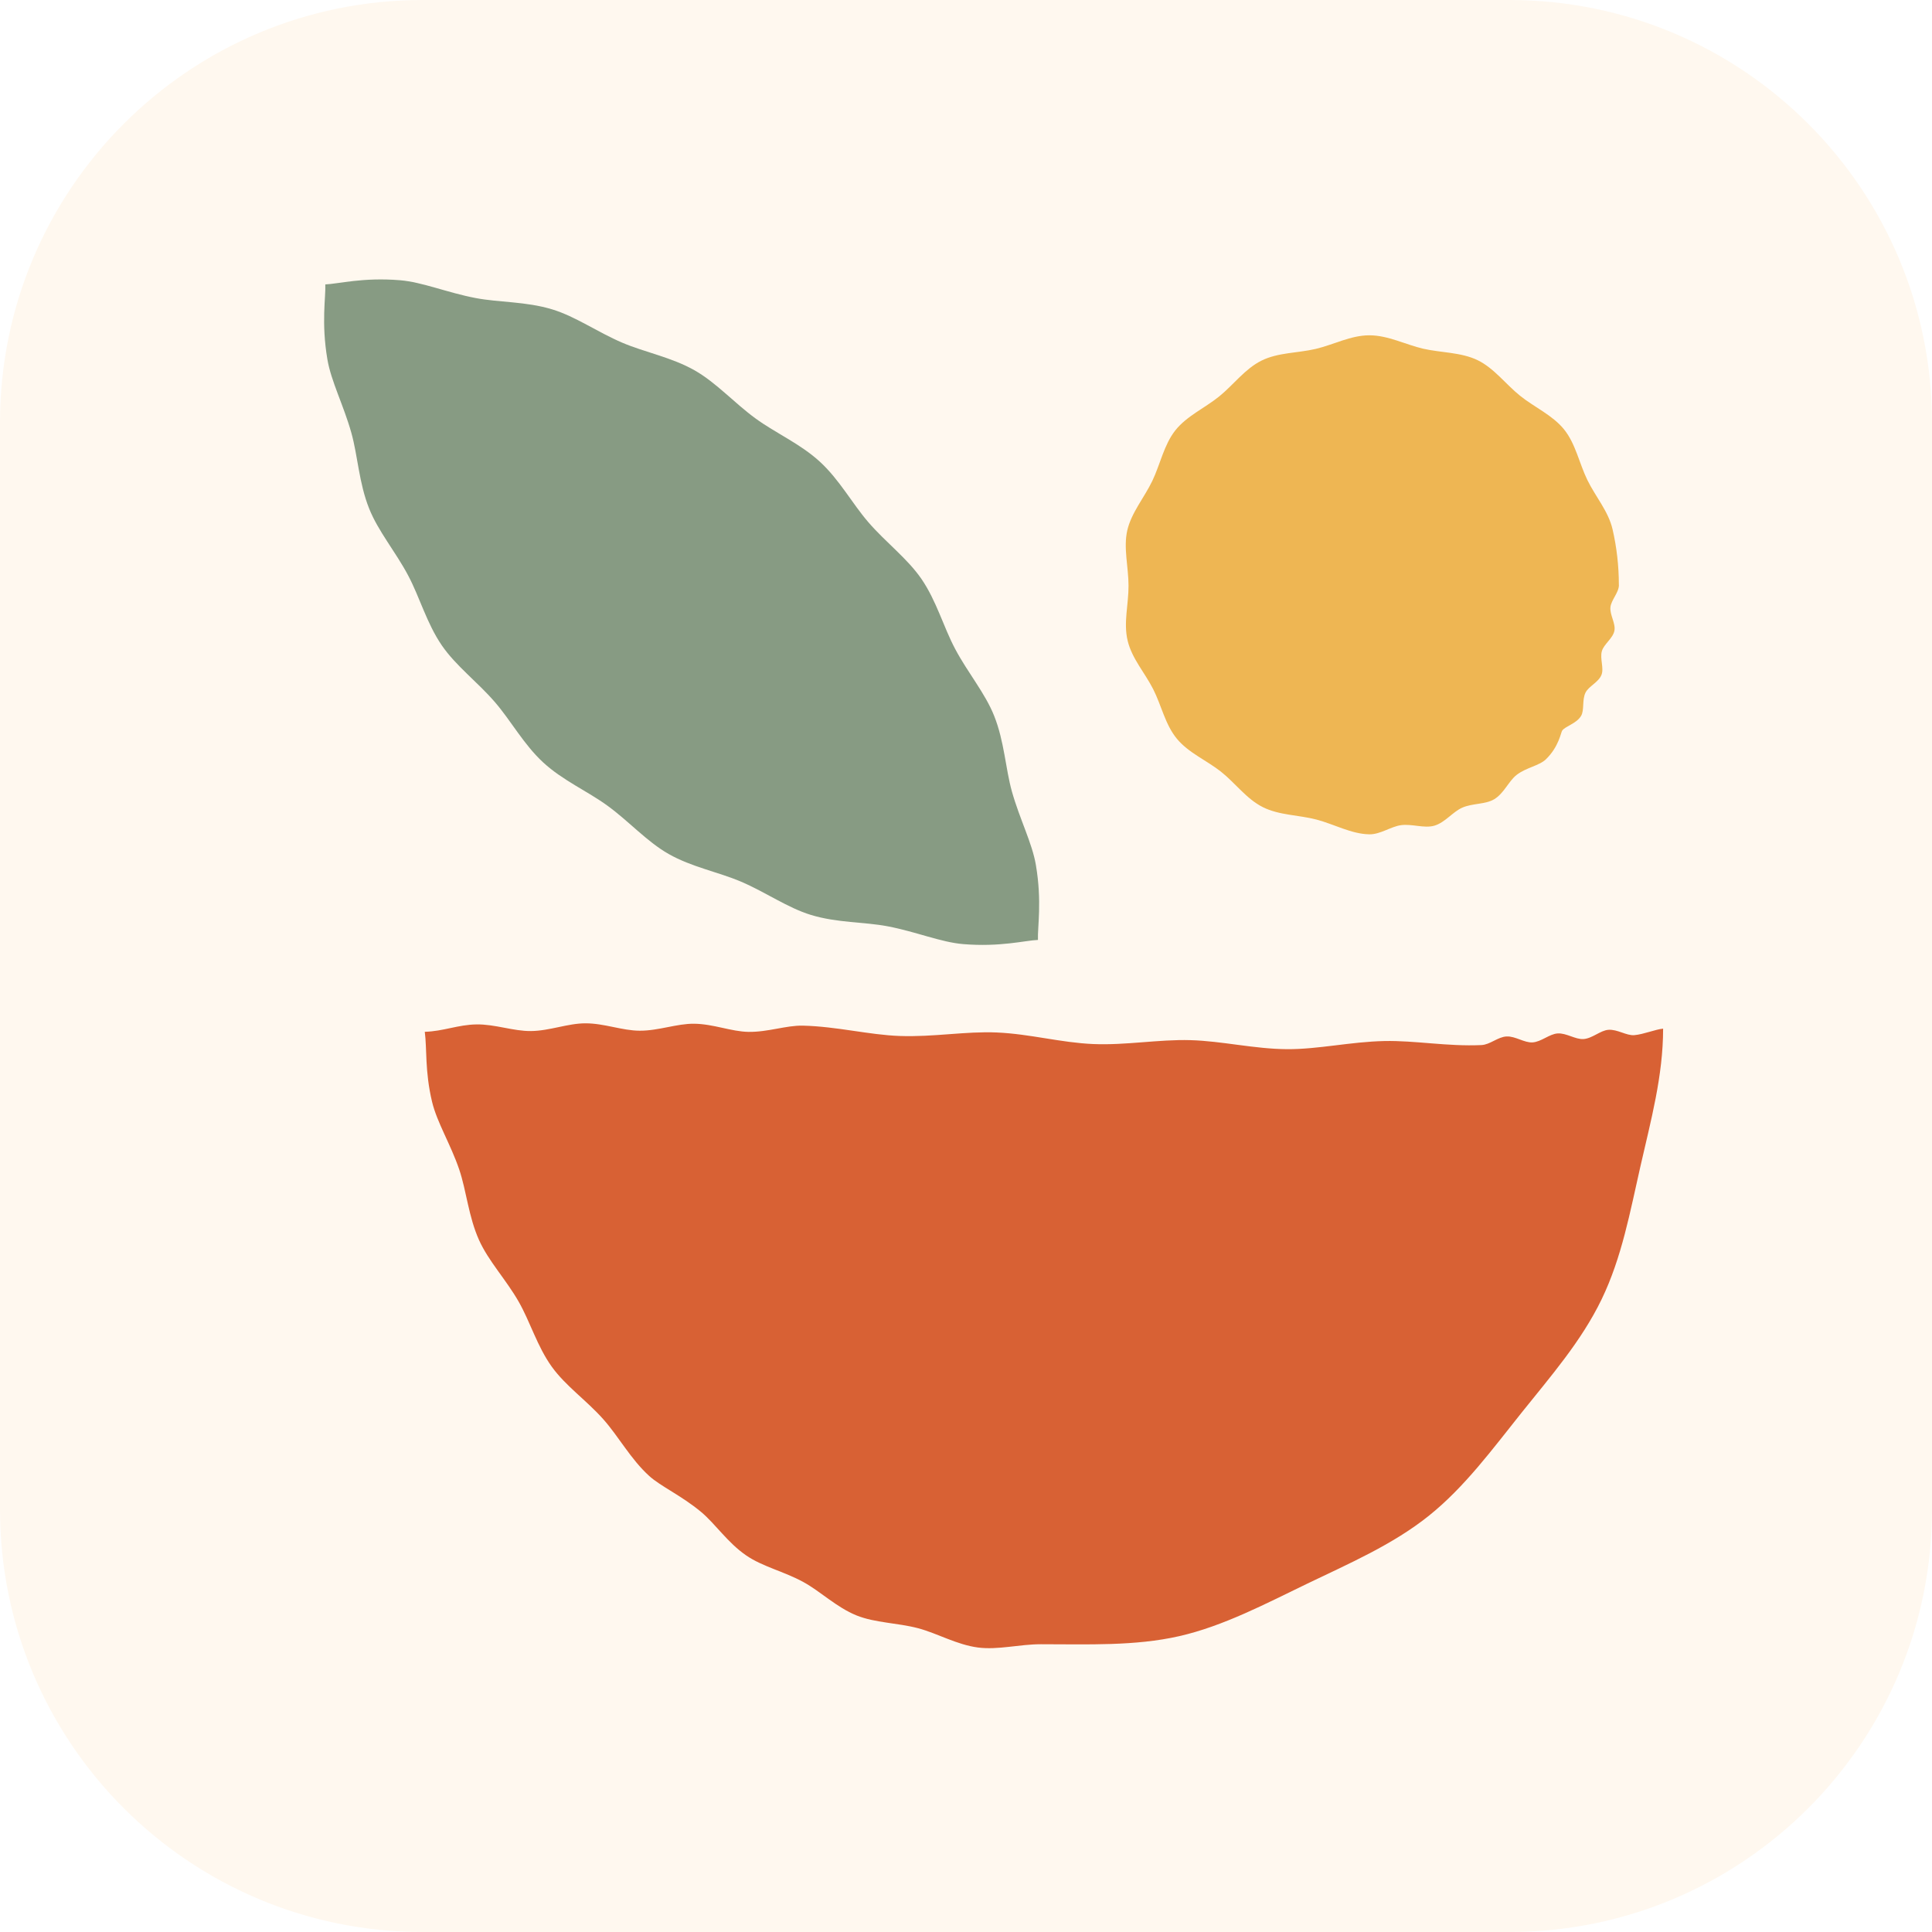
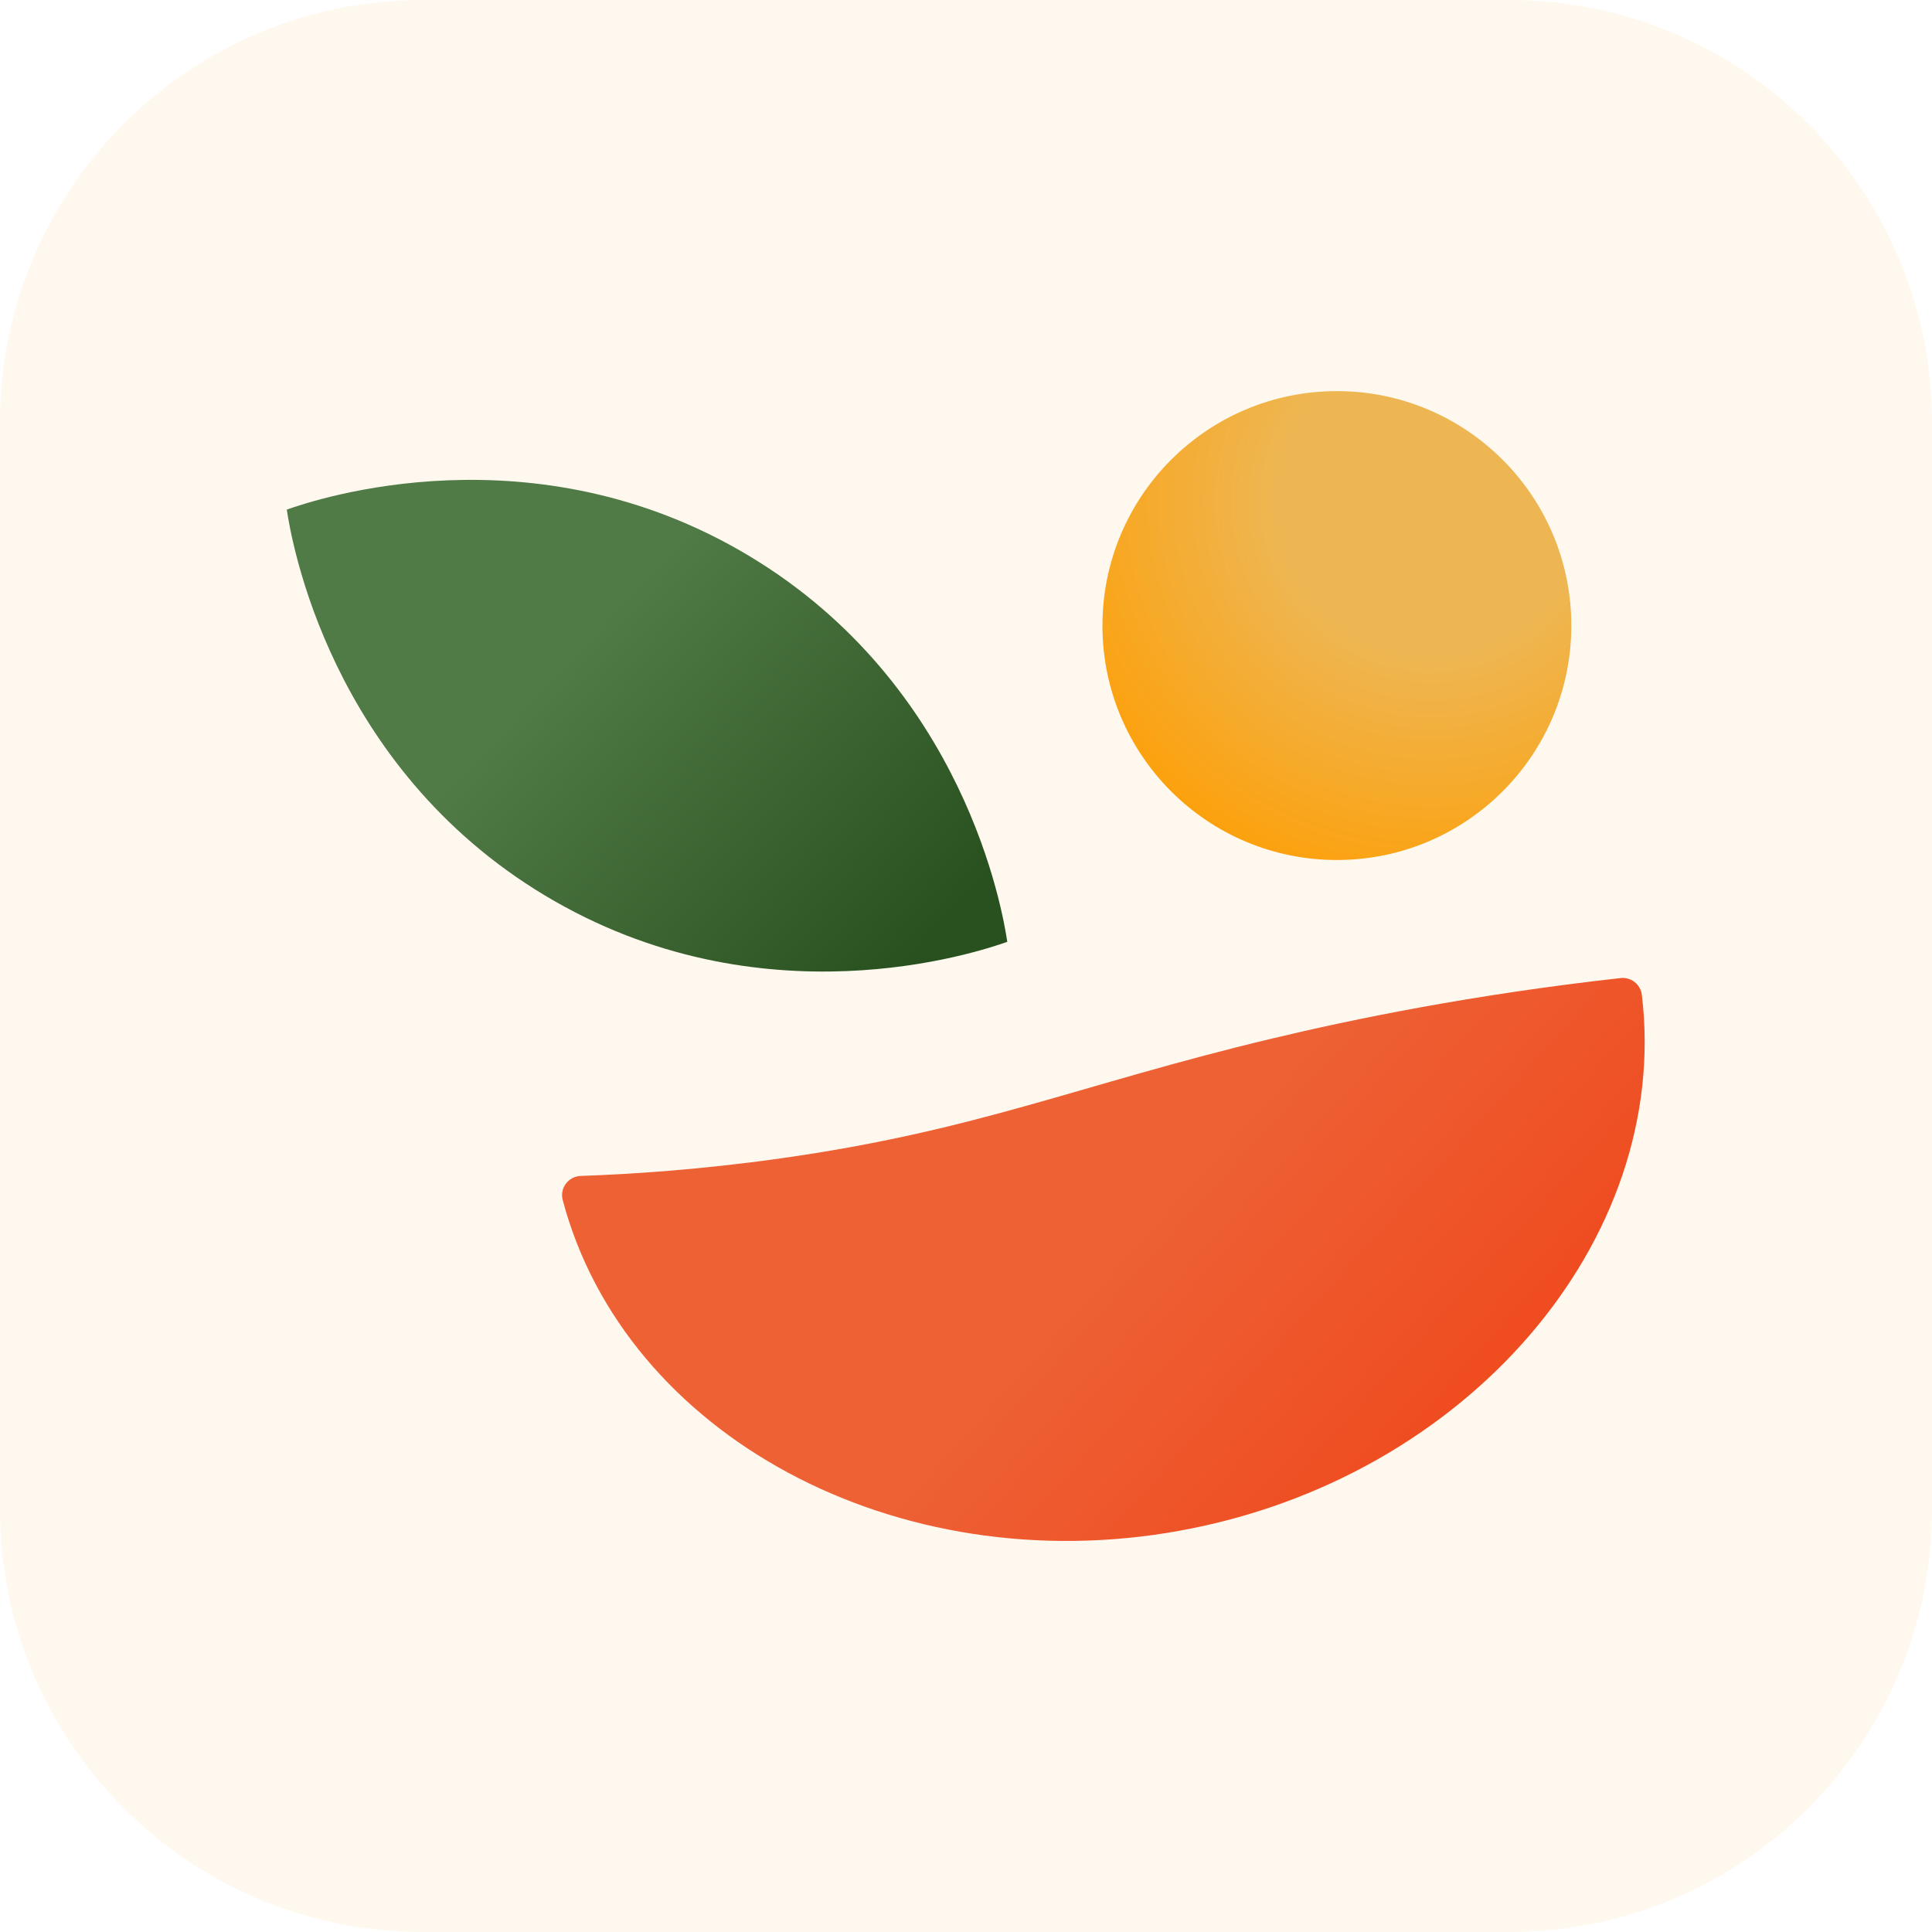
<svg xmlns="http://www.w3.org/2000/svg" viewBox="0 0 512 512">
+   <defs>
+     <linearGradient id="g-leaf" gradientUnits="userSpaceOnUse" x1="60" y1="70" x2="360" y2="350">
+       <stop offset="0" stop-color="#507A46" />
+       <stop offset="0.35" stop-color="#507A46" />
+       <stop offset="1" stop-color="#295120" />
+     </linearGradient>
+     <radialGradient id="g-dot" gradientUnits="userSpaceOnUse" cx="668" cy="78" r="300">
+       <stop offset="0" stop-color="#EEB653" />
+       <stop offset="0.3" stop-color="#EEB653" />
+       <stop offset="0.85" stop-color="#FF9D00" />
+     </radialGradient>
+     <linearGradient id="g-slice" gradientUnits="userSpaceOnUse" x1="330" y1="400" x2="650" y2="690">
+       <stop offset="0" stop-color="#ED6135" />
+       <stop offset="0.45" stop-color="#ED6135" />
+       <stop offset="1" stop-color="#EF491D" />
+     </linearGradient>
+   </defs>
  <rect width="512" height="512" rx="112" fill="#FFF8EF" />
-   <g transform="translate(81.97 72.00) scale(1.8128)">
-     <path d="M106.92,200.65c6.92,0,13.78.29,20.25-1.18s12.73-4.79,18.77-7.7,12.45-5.68,17.71-9.89,9.34-9.79,13.57-15.08,8.74-10.44,11.7-16.57,4.16-12.79,5.68-19.47,3.31-13.18,3.31-20.1c-1.12.1-2.84.83-4.2.95-1.16.1-2.48-.88-3.8-.78-1.18.09-2.34,1.26-3.64,1.35-1.19.08-2.51-.91-3.79-.82-1.2.08-2.38,1.23-3.66,1.31-1.21.07-2.51-.93-3.79-.87s-2.41,1.2-3.68,1.26c-4.98.23-9.71-.69-14.21-.59-4.94.11-9.62,1.21-14.17,1.19-4.85-.03-9.52-1.19-14.16-1.32s-9.44.77-14.2.57-9.24-1.48-14.11-1.69c-4.52-.2-9.25.69-14.2.51-4.49-.16-9.16-1.39-14.14-1.51-2.43-.06-5.11.96-7.97.91-2.49-.04-5.13-1.16-7.93-1.19-2.53-.03-5.19,1.03-7.95,1.02-2.55,0-5.21-1.09-7.95-1.08-2.57,0-5.22,1.1-7.95,1.13-2.58.03-5.25-1.01-7.97-.97s-4.85,1.01-7.56,1.08c.33,2.4,0,5.77,1.06,10.21.73,3.06,2.72,6.22,3.98,9.93,1.06,3.14,1.35,6.86,2.89,10.3,1.39,3.09,3.95,5.78,5.79,9,1.7,2.97,2.71,6.55,4.86,9.54,2.01,2.79,5.06,4.9,7.5,7.64,2.29,2.57,4.02,5.86,6.74,8.32,1.68,1.52,4.67,2.84,7.55,5.23,2.11,1.75,3.88,4.5,6.62,6.38,2.36,1.63,5.52,2.34,8.34,3.88,2.56,1.4,4.85,3.7,7.79,4.89,2.73,1.1,5.96,1.07,9,1.87,2.85.76,5.63,2.41,8.76,2.82,2.92.38,6.03-.48,9.19-.48Z" fill="#D86134" />
-     <path d="M191.45,45.79c0,1.13-1.13,2.19-1.24,3.26-.11,1.13.79,2.38.58,3.44-.22,1.12-1.53,1.94-1.83,2.97-.32,1.1.33,2.5-.06,3.48-.43,1.09-1.87,1.66-2.33,2.59-.54,1.08-.14,2.57-.66,3.42-.69,1.13-2.23,1.45-2.75,2.13-.19.25-.48,2.36-2.38,4.2-.98.95-2.88,1.2-4.28,2.28-1.16.9-1.85,2.7-3.28,3.56-1.29.78-3.19.57-4.69,1.24-1.39.62-2.51,2.18-4.07,2.63-1.47.42-3.24-.29-4.85-.08-1.51.2-3.03,1.37-4.66,1.34-2.63-.05-5.13-1.48-7.73-2.16s-5.42-.61-7.82-1.81-4.03-3.53-6.13-5.19-4.73-2.74-6.44-4.81-2.25-4.85-3.46-7.24-3.11-4.47-3.74-7.1.14-5.28.13-8.03c0-2.74-.77-5.53-.18-8.1s2.51-4.83,3.66-7.23,1.7-5.28,3.36-7.38,4.32-3.27,6.41-4.96,3.77-4.04,6.19-5.24,5.28-1.09,7.92-1.71,5.11-1.99,7.85-1.99c2.74,0,5.3,1.37,7.87,1.96s5.54.51,7.94,1.67,4.13,3.53,6.22,5.21,4.76,2.84,6.44,4.93,2.21,4.94,3.39,7.37,3.08,4.58,3.69,7.22.92,5.37.92,8.11Z" fill="#EEB653" />
-     <path d="M74.65,27.79c2.87,2.64,4.71,6.1,7.09,8.85,2.55,2.95,5.69,5.28,7.75,8.28,2.21,3.23,3.22,7.02,4.92,10.22,1.85,3.49,4.39,6.47,5.71,9.8,1.49,3.74,1.65,7.68,2.59,11.04,1.14,4.06,2.97,7.55,3.51,10.77.91,5.37.22,9.08.3,10.94-1.86.07-5.5,1.06-10.93.61-3.26-.27-6.89-1.81-11.03-2.6-3.43-.66-7.37-.49-11.21-1.66-3.42-1.04-6.61-3.32-10.24-4.87-3.33-1.42-7.19-2.12-10.59-4.05-3.16-1.8-5.75-4.73-8.9-7.03-2.94-2.15-6.54-3.69-9.41-6.33s-4.71-6.1-7.09-8.85c-2.55-2.95-5.69-5.28-7.75-8.28-2.21-3.23-3.22-7.02-4.92-10.22-1.85-3.49-4.39-6.47-5.71-9.8-1.49-3.74-1.65-7.68-2.59-11.04-1.14-4.06-2.97-7.55-3.51-10.77-.91-5.37-.22-9.08-.3-10.94,1.86-.07,5.5-1.06,10.93-.61,3.26.27,6.89,1.81,11.03,2.6,3.43.66,7.37.49,11.21,1.66,3.42,1.04,6.61,3.32,10.24,4.87,3.33,1.42,7.19,2.12,10.59,4.05,3.16,1.8,5.75,4.73,8.9,7.03,2.94,2.15,6.54,3.69,9.41,6.33Z" fill="#879B83" />
+   <g transform="translate(76 97.34) scale(0.454)">
+     <path d="M521.09,679.13c167.79-30.33,287.15-169.58,269.89-312.85-.74-6.1-6.3-10.46-12.41-9.77-86.84,9.7-156.12,23.99-203.6,35.34-112.77,26.94-171.15,53.63-286.58,69.9-47.45,6.69-87.8,9.25-116.85,10.27-7.2.25-12.32,7.14-10.47,14.11,36.46,137.2,194.64,222.91,360.02,193.01Z" fill="url(#g-slice)" />
+     <path d="M269.79,110.04c125.96,75.56,148.13,207.61,150.79,225.32-16.88,5.99-143.84,48.58-269.8-27C24.84,232.81,2.66,100.78,0,83.06c16.88-5.99,143.83-48.58,269.79,26.98Z" fill="url(#g-leaf)" />
+     <path d="M476.12,150.75a136.85,136.85 0 1 0 273.7,0a136.85,136.85 0 1 0 -273.7,0Z" fill="url(#g-dot)" />
  </g>
</svg>
